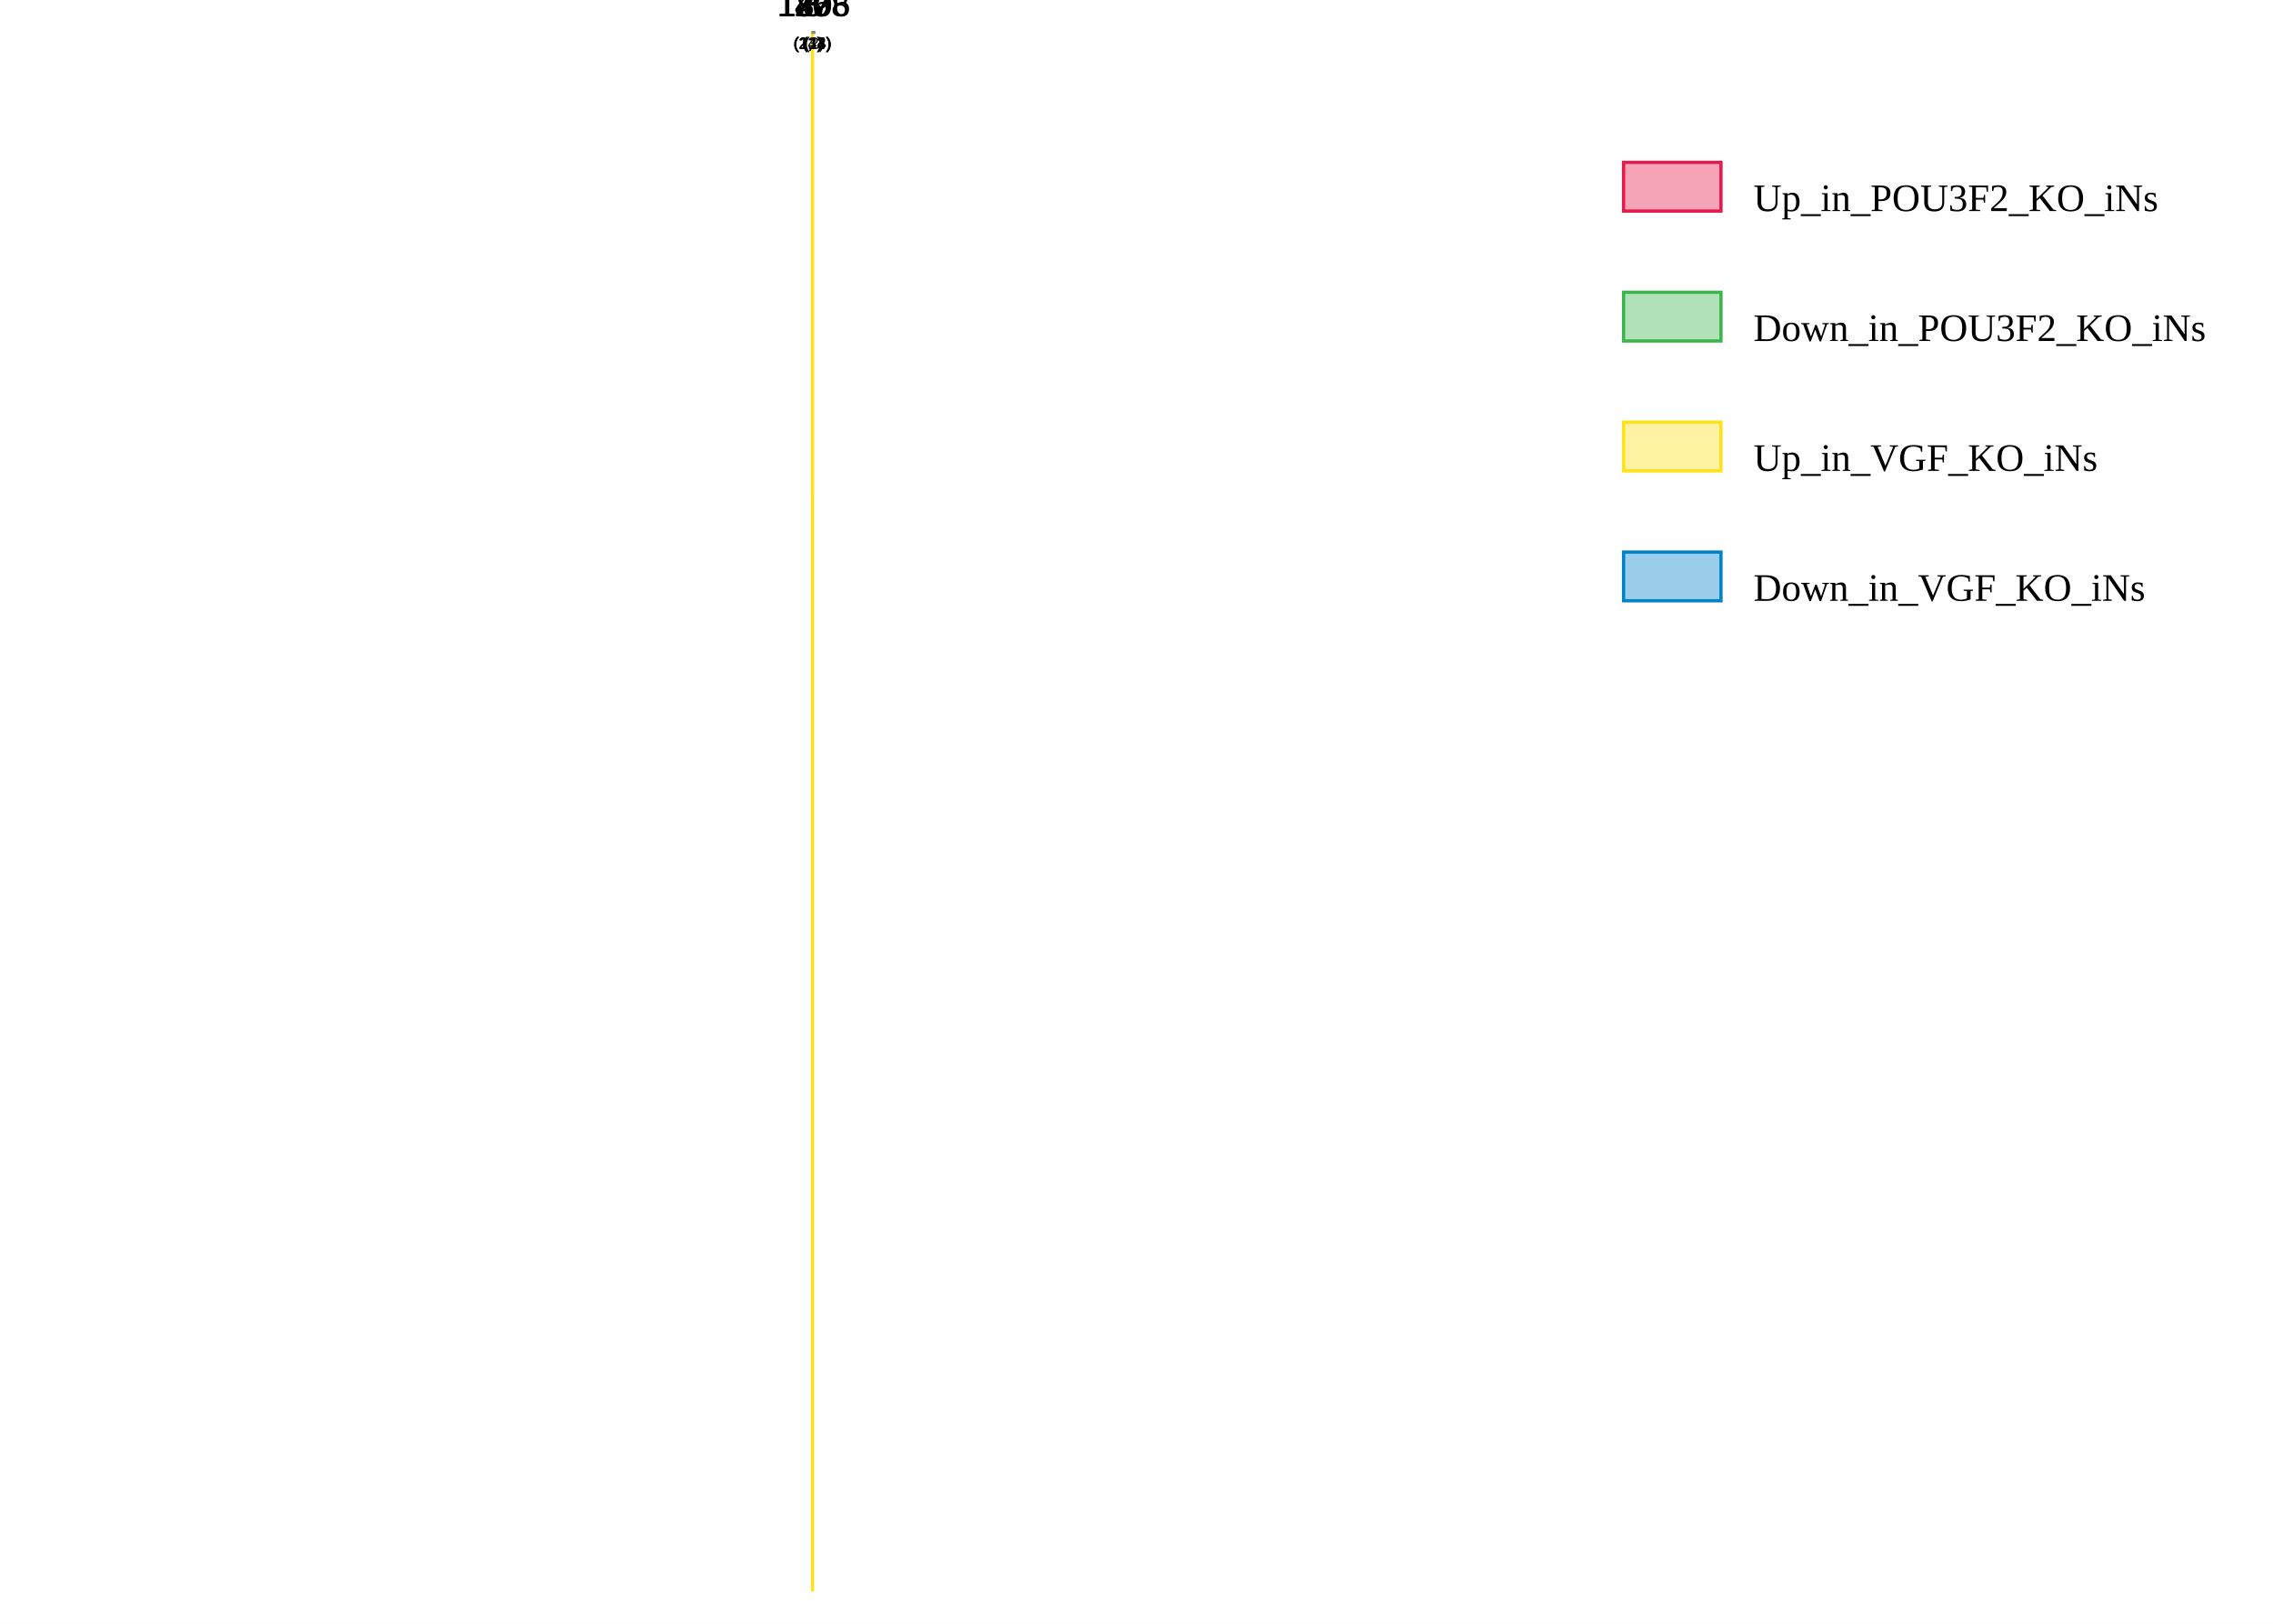
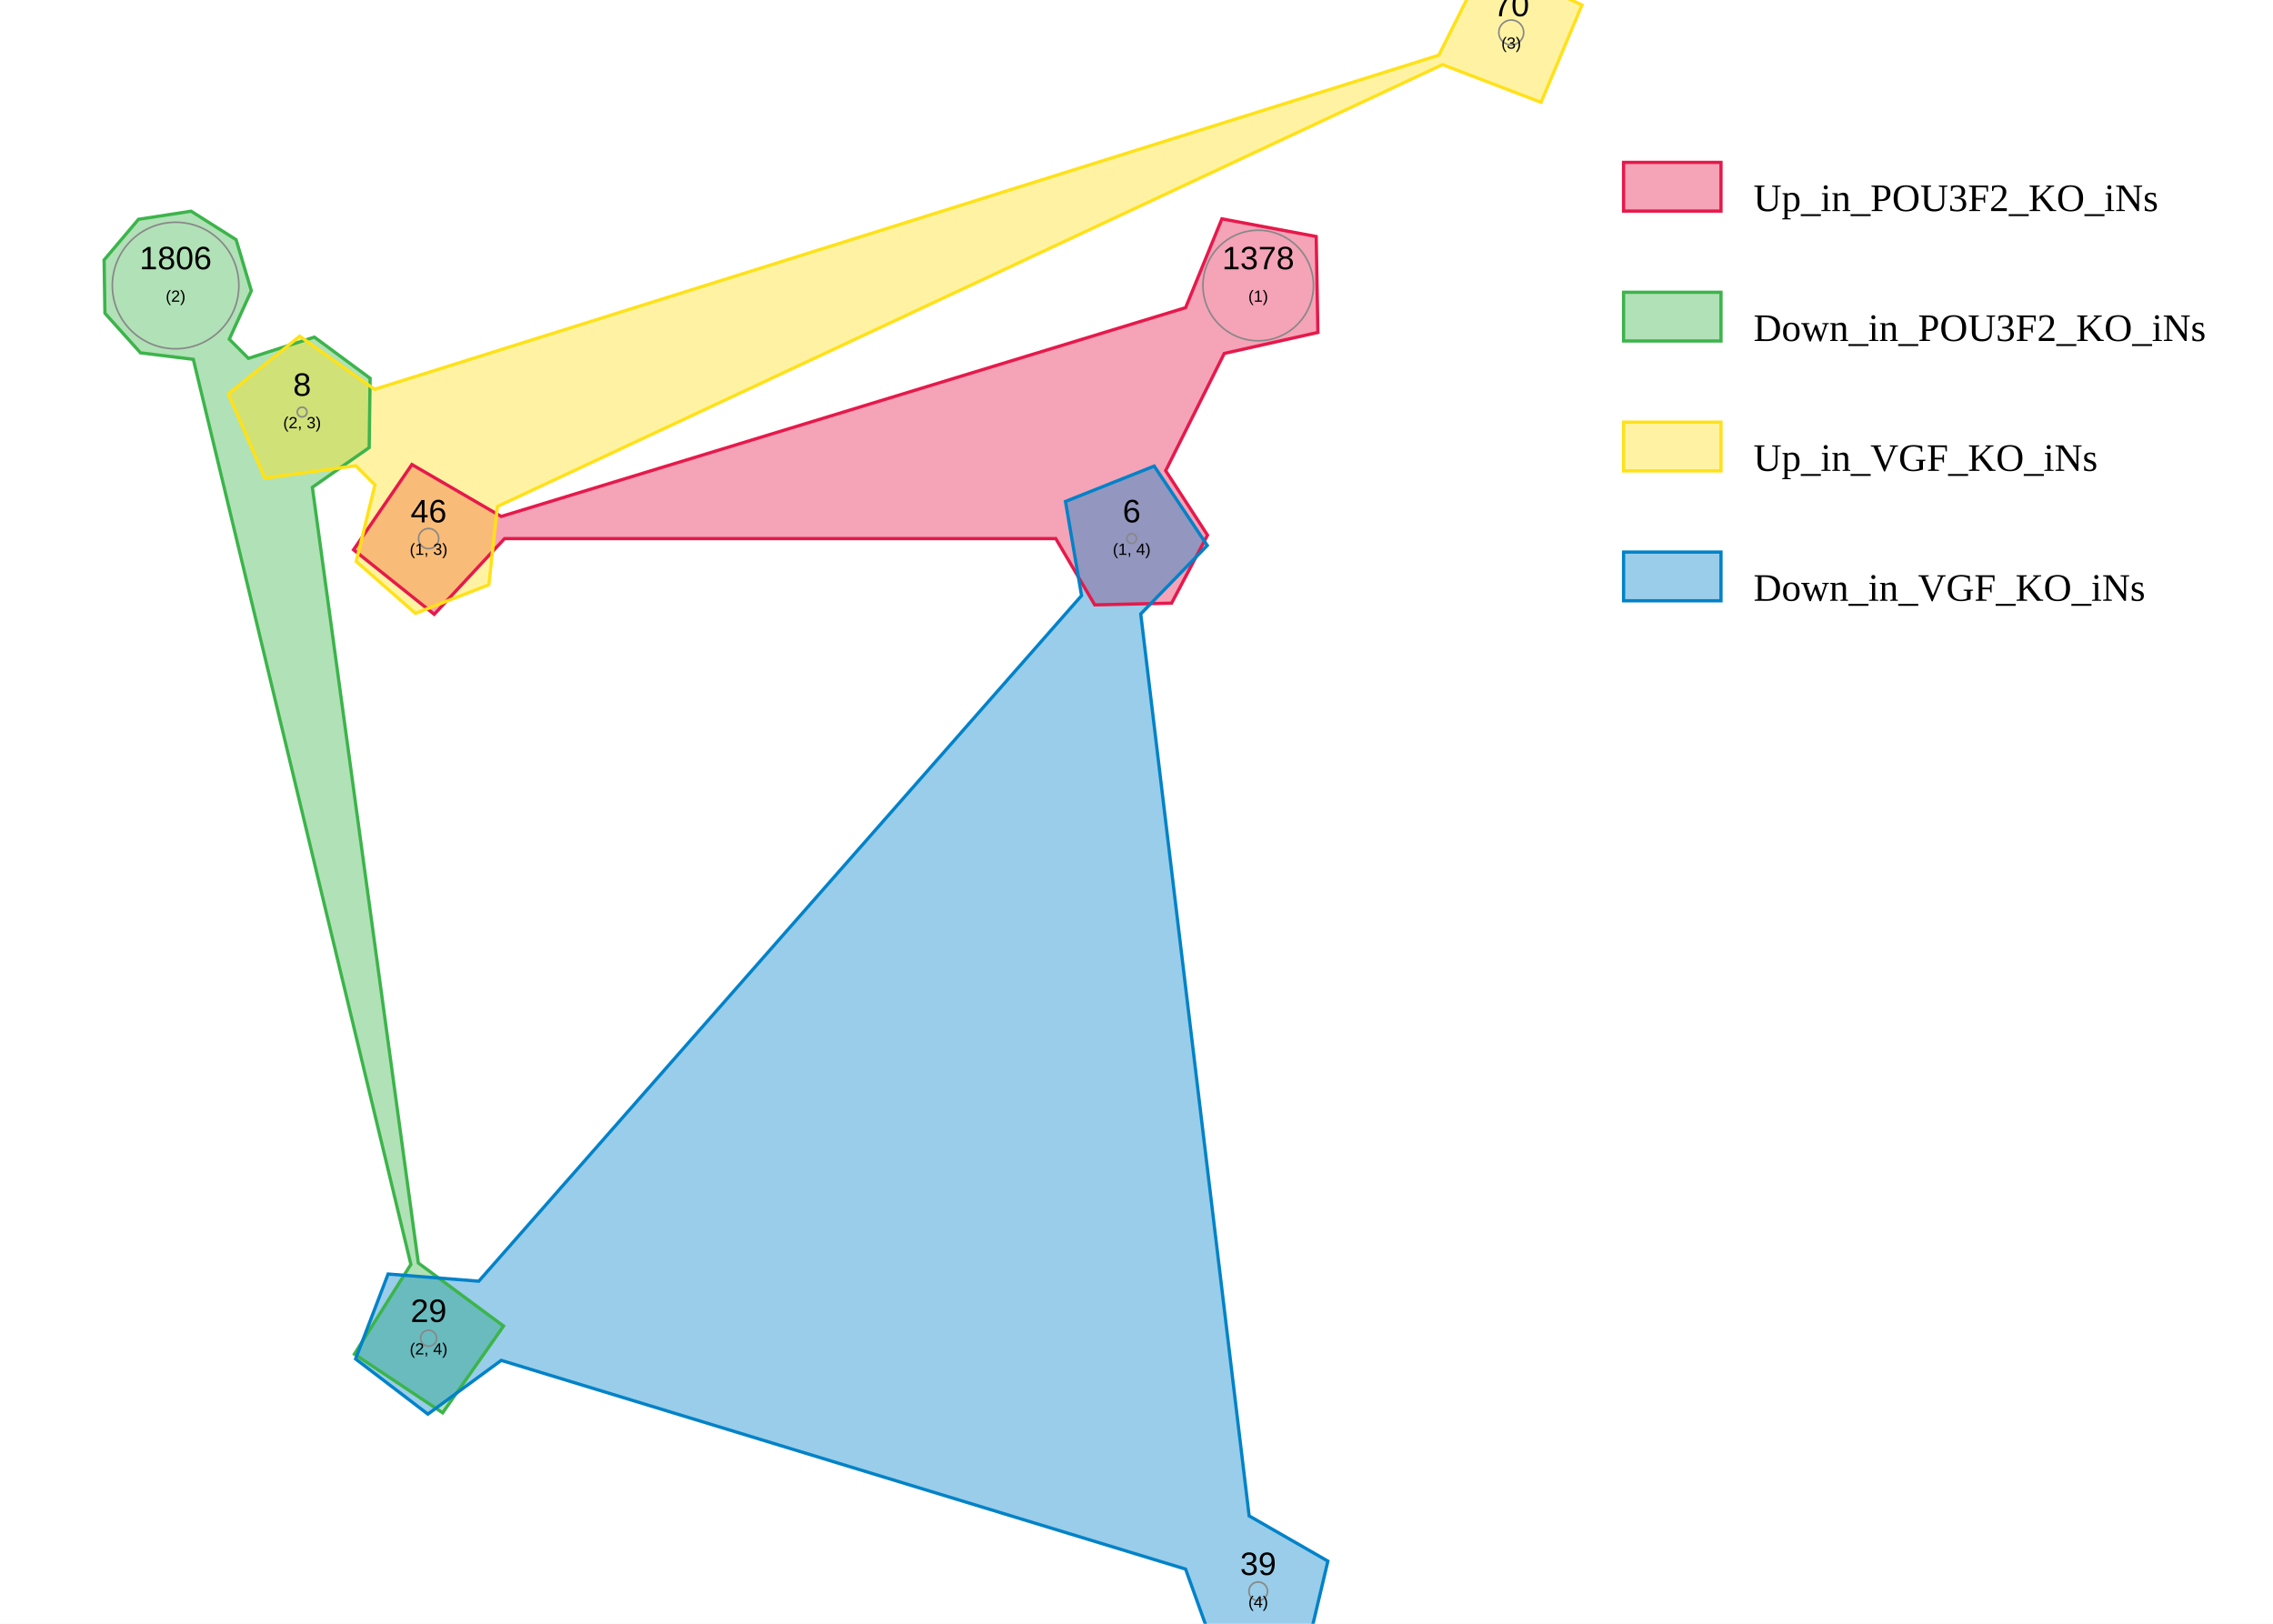
<svg xmlns="http://www.w3.org/2000/svg" xmlns:xlink="http://www.w3.org/1999/xlink" width="700" height="500">
  <defs>
    <style type="text/css">
  .borderLine {
	   stroke: none;
	   fill-opacity: 0.4;
  }
  .outLine {
	   stroke-width: 1;
	   fill: none;
  }
  .circle {
	   stroke: #888888;
	   stroke-width: 0.5;
	   fill: none;
    pointer-events: all;
  }
  .spcircle {
	   stroke: #FF2222;
	   stroke-width: 1;
	   fill: none;
    pointer-events: all;
  }
  .tLabel {
	   font-family: Arial;
    pointer-events: none;
	   font-size: 14px;
	   text-anchor: middle;
	   alignment-baseline: central;
  }
  .nLabel {
	   font-family: Arial;
    pointer-events: none;
	   font-size: 10px;
	   text-anchor: middle;
	   alignment-baseline: central;
  }
  .belong {
	   font-family: Arial;
    pointer-events: none;
	   font-size: 5px;
	   text-anchor: middle;
	   alignment-baseline: central;
  }
  .p0{
    stroke: none;
    fill: #e6194b;
  }
  .q0{
    fill: none;
    stroke: #e6194b;
  }
  .p1{
    stroke: none;
    fill: #3cb44b;
  }
  .q1{
    fill: none;
    stroke: #3cb44b;
  }
  .p2{
    stroke: none;
    fill: #ffe119;
  }
  .q2{
    fill: none;
    stroke: #ffe119;
  }
  .p3{
    stroke: none;
    fill: #0082c8;
  }
  .q3{
    fill: none;
    stroke: #0082c8;
  }

</style>
    <symbol id="bl0">
-       <path d="M 250.40 10.00 L 250.39 10.00 L 250.38 10.00 L 250.37 10.00 L 250.37 10.00 L 250.36 10.00 L 250.35 10.00 L 250.35 10.00 L 250.34 10.00 L 250.33 10.00 L 250.33 10.00 L 250.32 10.00 L 250.32 10.00 L 250.31 10.00 L 250.31 10.00 L 250.31 10.00 L 250.31 10.00 L 250.30 10.00 L 250.30 10.00 L 250.30 10.00 L 250.29 10.00 L 250.29 10.00 L 250.29 10.00 L 250.28 10.00 L 250.28 10.00 L 250.28 10.00 L 250.28 10.00 L 250.27 10.00 L 250.27 10.00 L 250.27 10.00 L 250.27 10.00 L 250.26 10.00 L 250.26 10.00 L 250.26 10.00 L 250.25 10.00 L 250.25 10.00 L 250.25 10.00 L 250.25 10.00 L 250.24 10.00 L 250.24 10.00 L 250.24 10.00 L 250.24 10.00 L 250.24 10.00 L 250.23 10.00 L 250.23 10.00 L 250.23 10.00 L 250.23 10.00 L 250.23 10.00 L 250.22 10.00 L 250.22 10.00 L 250.22 10.00 L 250.22 10.00 L 250.22 10.00 L 250.22 10.00 L 250.22 10.00 L 250.22 10.00 L 250.22 10.00 L 250.22 10.00 L 250.22 10.00 L 250.22 10.00 L 250.22 10.00 L 250.22 10.00 L 250.22 10.00 L 250.22 10.00 L 250.22 10.00 L 250.22 10.00 L 250.22 10.00 L 250.22 10.00 L 250.22 10.00 L 250.22 10.00 L 250.23 10.00 L 250.23 10.00 L 250.23 10.00 L 250.23 10.00 L 250.23 10.00 L 250.23 10.00 L 250.23 10.00 L 250.23 10.00 L 250.23 10.00 L 250.23 10.00 L 250.24 10.00 L 250.24 10.00 L 250.24 10.00 L 250.25 10.00 L 250.26 10.00 L 250.26 10.00 L 250.27 10.00 L 250.28 10.00 L 250.28 10.00 L 250.29 10.00 L 250.29 10.00 L 250.30 10.00 L 250.31 10.00 L 250.31 10.00 L 250.32 10.00 L 250.33 10.00 L 250.33 10.00 L 250.34 10.00 L 250.35 10.00 L 250.35 10.00 L 250.36 10.00 L 250.36 10.00 L 250.37 10.00 L 250.38 10.00 L 250.38 10.00 L 250.39 10.00 L 250.40 10.00 L 250.40 10.00 L 250.41 10.00 L 250.42 10.00 L 250.42 10.00 L 250.43 10.00 L 250.43 10.00 L 250.44 10.00 L 250.45 10.00 L 250.45 10.00 L 250.46 10.00 L 250.46 10.00 L 250.47 10.00 L 250.48 10.00 L 250.48 10.00 L 250.49 10.00 L 250.49 10.00 L 250.50 10.00 L 250.50 10.00 L 250.51 10.00 L 250.51 10.00 L 250.52 10.00 L 250.52 10.00 L 250.53 10.00 L 250.53 10.00 L 250.54 10.00 L 250.54 10.00 L 250.54 10.00 L 250.55 10.00 L 250.55 10.00 L 250.55 10.00 L 250.56 10.00 L 250.56 10.00 L 250.56 10.00 L 250.57 10.00 L 250.57 10.00 L 250.57 10.00 L 250.57 10.00 L 250.57 10.00 L 250.57 10.00 L 250.58 10.00 L 250.58 10.00 L 250.58 10.00 L 250.58 10.00 L 250.58 10.00 L 250.58 10.00 L 250.58 10.00 L 250.58 10.00 L 250.58 10.00 L 250.58 10.00 L 250.57 10.00 L 250.57 10.00 L 250.57 10.00 L 250.57 10.00 L 250.57 10.00 L 250.56 10.00 L 250.56 10.00 L 250.56 10.00 L 250.56 10.00 L 250.55 10.00 L 250.55 10.00 L 250.55 10.00 L 250.54 10.00 L 250.54 10.00 L 250.53 10.00 L 250.53 10.00 L 250.53 10.00 L 250.52 10.00 L 250.52 10.00 L 250.51 10.00 L 250.51 10.00 L 250.50 10.00 L 250.49 10.00 L 250.49 10.00 L 250.48 10.00 L 250.48 10.00 L 250.47 10.00 L 250.46 10.00 L 250.46 10.00 L 250.45 10.00 L 250.44 10.00 L 250.43 10.00 L 250.42 10.00 L 250.41 10.00 Z" />
+       <path d="M 154.36 159.03 L 126.85 143.04 L 108.88 169.29 L 133.73 189.16 L 155.38 165.85 L 325.14 165.85 L 337.14 186.26 L 360.81 185.73 L 371.87 164.79 L 358.98 144.94 L 377.03 108.83 L 405.86 102.37 L 405.34 72.83 L 376.30 67.39 L 365.12 94.74 Z" />
    </symbol>
    <symbol id="bl1">
-       <path d="M 250.11 10.00 L 250.11 10.00 L 250.10 10.00 L 250.10 10.00 L 250.09 10.00 L 250.09 10.00 L 250.09 10.00 L 250.08 10.00 L 250.08 10.00 L 250.08 10.00 L 250.08 10.00 L 250.07 10.00 L 250.07 10.00 L 250.07 10.00 L 250.07 10.00 L 250.07 10.00 L 250.07 10.00 L 250.08 10.00 L 250.08 10.00 L 250.09 10.00 L 250.09 10.00 L 250.10 10.00 L 250.10 10.00 L 250.11 10.00 L 250.11 10.00 L 250.12 10.00 L 250.12 10.00 L 250.13 10.00 L 250.13 10.00 L 250.14 10.00 L 250.14 10.00 L 250.15 10.00 L 250.15 10.00 L 250.16 10.00 L 250.16 10.00 L 250.17 10.00 L 250.17 10.00 L 250.18 10.00 L 250.18 10.00 L 250.19 10.00 L 250.19 10.00 L 250.20 10.00 L 250.20 10.00 L 250.21 10.00 L 250.21 10.00 L 250.22 10.00 L 250.22 10.00 L 250.23 10.00 L 250.23 10.00 L 250.24 10.00 L 250.24 10.00 L 250.25 10.00 L 250.25 10.00 L 250.26 10.00 L 250.26 10.00 L 250.27 10.00 L 250.27 10.00 L 250.28 10.00 L 250.28 10.00 L 250.28 10.00 L 250.29 10.00 L 250.29 10.00 L 250.30 10.00 L 250.30 10.00 L 250.31 10.00 L 250.31 10.00 L 250.32 10.00 L 250.32 10.00 L 250.33 10.00 L 250.33 10.00 L 250.34 10.00 L 250.34 10.00 L 250.35 10.00 L 250.35 10.00 L 250.36 10.00 L 250.36 10.00 L 250.37 10.00 L 250.37 10.00 L 250.38 10.00 L 250.38 10.00 L 250.39 10.00 L 250.39 10.00 L 250.40 10.00 L 250.40 10.00 L 250.41 10.00 L 250.41 10.00 L 250.42 10.00 L 250.42 10.00 L 250.43 10.00 L 250.43 10.00 L 250.44 10.00 L 250.44 10.00 L 250.45 10.00 L 250.45 10.00 L 250.46 10.00 L 250.46 10.00 L 250.47 10.00 L 250.47 10.00 L 250.48 10.00 L 250.48 10.00 L 250.48 10.00 L 250.49 10.00 L 250.49 10.00 L 250.50 10.00 L 250.50 10.00 L 250.51 10.00 L 250.51 10.00 L 250.52 10.00 L 250.52 10.00 L 250.53 10.00 L 250.53 10.00 L 250.54 10.00 L 250.54 10.00 L 250.55 10.00 L 250.55 10.00 L 250.56 10.00 L 250.56 10.00 L 250.57 10.00 L 250.57 10.00 L 250.58 10.00 L 250.58 10.00 L 250.58 10.00 L 250.59 10.00 L 250.59 10.00 L 250.60 10.00 L 250.60 10.00 L 250.61 10.00 L 250.61 10.00 L 250.62 10.00 L 250.62 10.00 L 250.63 10.00 L 250.63 10.00 L 250.64 10.00 L 250.64 10.00 L 250.64 10.00 L 250.65 10.00 L 250.65 10.00 L 250.66 10.00 L 250.66 10.00 L 250.67 10.00 L 250.67 10.00 L 250.68 10.00 L 250.68 10.00 L 250.69 10.00 L 250.69 10.00 L 250.70 10.00 L 250.70 10.00 L 250.71 10.00 L 250.71 10.00 L 250.72 10.00 L 250.72 10.00 L 250.73 10.00 L 250.73 10.00 L 250.74 10.00 L 250.74 10.00 L 250.75 10.00 L 250.75 10.00 L 250.76 10.00 L 250.76 10.00 L 250.77 10.00 L 250.77 10.00 L 250.78 10.00 L 250.78 10.00 L 250.79 10.00 L 250.80 10.00 L 250.80 10.00 L 250.81 10.00 L 250.81 10.00 L 250.82 10.00 L 250.82 10.00 L 250.83 10.00 L 250.83 10.00 L 250.84 10.00 L 250.85 10.00 L 250.85 10.00 L 250.86 10.00 L 250.86 10.00 L 250.87 10.00 L 250.87 10.00 L 250.88 10.00 L 250.88 10.00 L 250.89 10.00 L 250.89 10.00 L 250.90 10.00 L 250.90 10.00 L 250.91 10.00 L 250.91 10.00 L 250.92 10.00 L 250.92 10.00 L 250.93 10.00 L 250.93 10.00 L 250.94 10.00 L 250.94 10.00 L 250.94 10.00 L 250.95 10.00 L 250.95 10.00 L 250.95 10.00 L 250.96 10.00 L 250.96 10.00 L 250.96 10.00 L 250.97 10.00 L 250.97 10.00 L 250.97 10.00 L 250.98 10.00 L 250.98 10.00 L 250.98 10.00 L 250.98 10.00 L 250.98 10.00 L 250.99 10.00 L 250.99 10.00 L 250.99 10.00 L 250.99 10.00 L 250.99 10.00 L 250.99 10.00 L 251.00 10.00 L 251.00 10.00 L 251.00 10.00 L 251.00 10.00 L 251.00 10.00 L 251.00 10.00 L 251.00 10.00 L 251.00 10.00 L 251.00 10.00 L 251.00 10.00 L 251.00 10.00 L 251.00 10.00 L 251.00 10.00 L 251.00 10.00 L 251.00 10.00 L 250.99 10.00 L 250.99 10.00 L 250.99 10.00 L 250.99 10.00 L 250.99 10.00 L 250.98 10.00 L 250.98 10.00 L 250.98 10.00 L 250.97 10.00 L 250.97 10.00 L 250.97 10.00 L 250.96 10.00 L 250.96 10.00 L 250.96 10.00 L 250.95 10.00 L 250.95 10.00 L 250.94 10.00 L 250.94 10.00 L 250.93 10.00 L 250.93 10.00 L 250.93 10.00 L 250.92 10.00 L 250.92 10.00 L 250.91 10.00 L 250.91 10.00 L 250.90 10.00 L 250.90 10.00 L 250.89 10.00 L 250.89 10.00 L 250.88 10.00 L 250.88 10.00 L 250.87 10.00 L 250.87 10.00 L 250.86 10.00 L 250.86 10.00 L 250.85 10.00 L 250.85 10.00 L 250.84 10.00 L 250.84 10.00 L 250.83 10.00 L 250.82 10.00 L 250.82 10.00 L 250.81 10.00 L 250.81 10.00 L 250.80 10.00 L 250.80 10.00 L 250.79 10.00 L 250.79 10.00 L 250.78 10.00 L 250.77 10.00 L 250.77 10.00 L 250.76 10.00 L 250.76 10.00 L 250.75 10.00 L 250.75 10.00 L 250.74 10.00 L 250.74 10.00 L 250.73 10.00 L 250.72 10.00 L 250.72 10.00 L 250.71 10.00 L 250.71 10.00 L 250.70 10.00 L 250.70 10.00 L 250.69 10.00 L 250.69 10.00 L 250.68 10.00 L 250.68 10.00 L 250.67 10.00 L 250.67 10.00 L 250.66 10.00 L 250.66 10.00 L 250.65 10.00 L 250.65 10.00 L 250.65 10.00 L 250.64 10.00 L 250.64 10.00 L 250.63 10.00 L 250.63 10.00 L 250.63 10.00 L 250.62 10.00 L 250.62 10.00 L 250.62 10.00 L 250.61 10.00 L 250.61 10.00 L 250.61 10.00 L 250.61 10.00 L 250.60 10.00 L 250.60 10.00 L 250.60 10.00 L 250.60 10.00 L 250.59 10.00 L 250.59 10.00 L 250.59 10.00 L 250.59 10.00 L 250.58 10.00 L 250.58 10.00 L 250.58 10.00 L 250.58 10.00 L 250.57 10.00 L 250.57 10.00 L 250.57 10.00 L 250.56 10.00 L 250.56 10.00 L 250.56 10.00 L 250.56 10.00 L 250.55 10.00 L 250.55 10.00 L 250.55 10.00 L 250.54 10.00 L 250.54 10.00 L 250.54 10.00 L 250.53 10.00 L 250.53 10.00 L 250.53 10.00 L 250.52 10.00 L 250.52 10.00 L 250.52 10.00 L 250.51 10.00 L 250.51 10.00 L 250.50 10.00 L 250.50 10.00 L 250.50 10.00 L 250.49 10.00 L 250.49 10.00 L 250.49 10.00 L 250.48 10.00 L 250.48 10.00 L 250.47 10.00 L 250.47 10.00 L 250.47 10.00 L 250.46 10.00 L 250.46 10.00 L 250.45 10.00 L 250.45 10.00 L 250.45 10.00 L 250.44 10.00 L 250.44 10.00 L 250.43 10.00 L 250.43 10.00 L 250.43 10.00 L 250.42 10.00 L 250.42 10.00 L 250.41 10.00 L 250.41 10.00 L 250.40 10.00 L 250.40 10.00 L 250.40 10.00 L 250.39 10.00 L 250.39 10.00 L 250.38 10.00 L 250.38 10.00 L 250.37 10.00 L 250.37 10.00 L 250.37 10.00 L 250.36 10.00 L 250.36 10.00 L 250.35 10.00 L 250.35 10.00 L 250.35 10.00 L 250.34 10.00 L 250.34 10.00 L 250.33 10.00 L 250.33 10.00 L 250.32 10.00 L 250.32 10.00 L 250.32 10.00 L 250.31 10.00 L 250.31 10.00 L 250.30 10.00 L 250.30 10.00 L 250.30 10.00 L 250.29 10.00 L 250.29 10.00 L 250.28 10.00 L 250.28 10.00 L 250.27 10.00 L 250.27 10.00 L 250.27 10.00 L 250.26 10.00 L 250.26 10.00 L 250.25 10.00 L 250.25 10.00 L 250.25 10.00 L 250.24 10.00 L 250.24 10.00 L 250.23 10.00 L 250.23 10.00 L 250.23 10.00 L 250.22 10.00 L 250.22 10.00 L 250.21 10.00 L 250.21 10.00 L 250.21 10.00 L 250.20 10.00 L 250.20 10.00 L 250.19 10.00 L 250.19 10.00 L 250.19 10.00 L 250.18 10.00 L 250.18 10.00 L 250.17 10.00 L 250.17 10.00 L 250.16 10.00 L 250.16 10.00 L 250.16 10.00 L 250.15 10.00 L 250.15 10.00 L 250.14 10.00 L 250.14 10.00 L 250.13 10.00 L 250.13 10.00 L 250.13 10.00 L 250.12 10.00 L 250.12 10.00 Z" />
+       <path d="M 70.61 104.45 L 70.61 104.45 L 77.40 89.53 L 72.71 73.81 L 72.71 73.81 L 72.71 73.81 L 58.86 65.04 L 42.65 67.53 L 42.65 67.53 L 42.65 67.53 L 32.06 80.05 L 32.31 96.45 L 32.31 96.45 L 32.31 96.45 L 43.26 108.65 L 59.54 110.65 L 59.54 110.65 L 126.53 389.35 L 109.14 416.97 L 136.32 435.05 L 155.07 408.33 L 128.83 388.92 L 96.20 150.05 L 113.69 137.83 L 113.98 116.49 L 96.82 103.81 L 76.51 110.35 Z" />
    </symbol>
    <symbol id="bl2">
-       <path d="M 250.09 10.00 L 250.09 10.00 L 250.10 10.00 L 250.11 10.00 L 250.11 10.00 L 250.12 10.00 L 250.12 10.00 L 250.13 10.00 L 250.13 10.00 L 250.14 10.00 L 250.14 10.00 L 250.15 10.00 L 250.15 10.00 L 250.16 10.00 L 250.16 10.00 L 250.17 10.00 L 250.17 10.00 L 250.18 10.00 L 250.18 10.00 L 250.19 10.00 L 250.19 10.00 L 250.20 10.00 L 250.20 10.00 L 250.21 10.00 L 250.21 10.00 L 250.22 10.00 L 250.23 10.00 L 250.23 10.00 L 250.24 10.00 L 250.24 10.00 L 250.25 10.00 L 250.25 10.00 L 250.26 10.00 L 250.27 10.00 L 250.28 10.00 L 250.28 10.00 L 250.29 10.00 L 250.29 10.00 L 250.21 10.00 L 250.21 490.00 L 250.22 10.00 L 250.22 10.00 L 250.23 10.00 L 250.23 10.00 L 250.23 10.00 L 250.23 10.00 L 250.23 10.00 L 250.23 10.00 L 250.23 10.00 L 250.23 10.00 L 250.23 10.00 L 250.22 10.00 L 250.22 10.00 L 250.22 10.00 L 250.22 10.00 L 250.21 10.00 L 250.21 10.00 L 250.21 10.00 L 250.21 10.00 L 250.21 10.00 L 250.20 10.00 L 250.20 10.00 L 250.20 10.00 L 250.20 10.00 L 250.19 10.00 L 250.19 10.00 L 250.19 10.00 L 250.19 10.00 L 250.19 10.00 L 250.18 10.00 L 250.18 10.00 L 250.18 10.00 L 250.18 10.00 L 250.17 10.00 L 250.17 10.00 L 250.17 10.00 L 250.17 10.00 L 250.17 10.00 L 250.16 10.00 L 250.16 10.00 L 250.16 10.00 L 250.16 10.00 L 250.16 10.00 L 250.15 10.00 L 250.15 10.00 L 250.15 10.00 L 250.15 10.00 L 250.15 10.00 L 250.14 10.00 L 250.14 10.00 L 250.14 10.00 L 250.14 10.00 L 250.14 10.00 L 250.14 10.00 L 250.13 10.00 L 250.13 10.00 L 250.13 10.00 L 250.13 10.00 L 250.13 10.00 L 250.13 10.00 L 250.12 10.00 L 250.12 10.00 L 250.12 10.00 L 250.12 10.00 L 250.12 10.00 L 250.11 10.00 L 250.11 10.00 L 250.11 10.00 L 250.11 10.00 L 250.11 10.00 L 250.11 10.00 L 250.10 10.00 L 250.10 10.00 L 250.10 10.00 L 250.10 10.00 L 250.10 10.00 L 250.10 10.00 L 250.10 10.00 L 250.09 10.00 L 250.09 10.00 L 250.09 10.00 L 250.08 10.00 L 250.08 10.00 L 250.07 10.00 L 250.07 10.00 L 250.07 10.00 L 250.06 10.00 L 250.06 10.00 L 250.06 10.00 L 250.06 10.00 L 250.05 10.00 L 250.05 10.00 L 250.05 10.00 L 250.05 10.00 L 250.04 10.00 L 250.04 10.00 L 250.04 10.00 L 250.04 10.00 L 250.03 10.00 L 250.03 10.00 L 250.03 10.00 L 250.03 10.00 L 250.03 10.00 L 250.02 10.00 L 250.02 10.00 L 250.02 10.00 L 250.02 10.00 L 250.02 10.00 L 250.02 10.00 L 250.01 10.00 L 250.01 10.00 L 250.01 10.00 L 250.01 10.00 L 250.01 10.00 L 250.01 10.00 L 250.01 10.00 L 250.01 10.00 L 250.00 10.00 L 250.00 10.00 L 250.00 10.00 L 250.00 10.00 L 250.00 10.00 L 250.00 10.00 L 250.00 10.00 L 250.00 10.00 L 250.00 10.00 L 250.00 10.00 L 250.00 10.00 L 250.00 10.00 L 250.00 10.00 L 250.00 10.00 L 250.00 10.00 L 250.00 10.00 L 250.00 10.00 L 250.00 10.00 L 250.00 10.00 L 250.01 10.00 L 250.01 10.00 L 250.01 10.00 L 250.01 10.00 L 250.01 10.00 L 250.01 10.00 L 250.02 10.00 L 250.02 10.00 L 250.02 10.00 L 250.02 10.00 L 250.02 10.00 L 250.03 10.00 L 250.03 10.00 L 250.03 10.00 L 250.04 10.00 L 250.04 10.00 L 250.04 10.00 L 250.05 10.00 L 250.05 10.00 L 250.06 10.00 L 250.07 10.00 L 250.07 10.00 L 250.08 10.00 Z" />
+       <path d="M 115.34 119.88 L 92.29 103.52 L 70.33 121.31 L 81.56 147.25 L 109.57 143.41 L 115.47 149.32 L 109.71 172.88 L 127.95 188.87 L 150.55 180.06 L 153.18 155.95 L 444.23 19.90 L 474.59 31.50 L 487.19 1.53 L 457.67 -12.06 L 443.10 17.00 Z" />
    </symbol>
    <symbol id="bl3">
-       <path d="M 250.14 10.00 L 250.14 10.00 L 250.14 10.00 L 250.14 10.00 L 250.14 10.00 L 250.14 10.00 L 250.14 10.00 L 250.14 10.00 L 250.14 10.00 L 250.14 10.00 L 250.14 10.00 L 250.14 10.00 L 250.14 10.00 L 250.14 10.00 L 250.14 10.00 L 250.14 10.00 L 250.14 10.00 L 250.14 10.00 L 250.14 10.00 L 250.14 10.00 L 250.14 10.00 L 250.15 10.00 L 250.15 10.00 L 250.16 10.00 L 250.16 10.00 L 250.17 10.00 L 250.17 10.00 L 250.18 10.00 L 250.18 10.00 L 250.19 10.00 L 250.19 10.00 L 250.20 10.00 L 250.21 10.00 L 250.21 10.00 L 250.22 10.00 L 250.22 10.00 L 250.23 10.00 L 250.23 10.00 L 250.24 10.00 L 250.25 10.00 L 250.25 10.00 L 250.26 10.00 L 250.26 10.00 L 250.27 10.00 L 250.27 10.00 L 250.28 10.00 L 250.29 10.00 L 250.29 10.00 L 250.30 10.00 L 250.30 10.00 L 250.31 10.00 L 250.32 10.00 L 250.32 10.00 L 250.33 10.00 L 250.33 10.00 L 250.34 10.00 L 250.34 10.00 L 250.34 10.00 L 250.33 10.00 L 250.33 10.00 L 250.33 10.00 L 250.32 10.00 L 250.32 10.00 L 250.32 10.00 L 250.31 10.00 L 250.31 10.00 L 250.31 10.00 L 250.30 10.00 L 250.30 10.00 L 250.30 10.00 L 250.29 10.00 L 250.29 10.00 L 250.29 10.00 L 250.28 10.00 L 250.28 10.00 L 250.28 10.00 L 250.27 10.00 L 250.27 10.00 L 250.27 10.00 L 250.26 10.00 L 250.26 10.00 L 250.26 10.00 L 250.25 10.00 L 250.25 10.00 L 250.25 10.00 L 250.24 10.00 L 250.24 10.00 L 250.24 10.00 L 250.24 10.00 L 250.23 10.00 L 250.23 10.00 L 250.23 10.00 L 250.22 10.00 L 250.22 10.00 L 250.22 10.00 L 250.22 10.00 L 250.21 10.00 L 250.21 10.00 L 250.21 10.00 L 250.20 10.00 L 250.20 10.00 L 250.20 10.00 L 250.20 10.00 L 250.19 10.00 L 250.19 10.00 L 250.19 10.00 L 250.18 10.00 L 250.18 10.00 L 250.17 10.00 L 250.16 10.00 L 250.16 10.00 L 250.15 10.00 L 250.15 10.00 L 250.14 10.00 L 250.14 10.00 L 250.14 10.00 L 250.14 10.00 Z" />
+       <path d="M 147.44 394.52 L 119.52 392.31 L 109.51 418.46 L 131.77 435.45 L 154.36 418.90 L 365.12 483.18 L 374.58 509.49 L 402.49 507.92 L 408.94 480.72 L 384.69 466.79 L 351.31 189.05 L 371.80 167.96 L 355.45 143.52 L 328.13 154.41 L 333.08 183.40 Z" />
    </symbol>
  </defs>
  <rect width="700" height="500" style="fill:#fff;stroke-width:0" />
  <use class="p0 borderLine" xlink:href="#bl0" />
  <use class="p1 borderLine" xlink:href="#bl1" />
  <use class="p2 borderLine" xlink:href="#bl2" />
  <use class="p3 borderLine" xlink:href="#bl3" />
  <use class="q0 outLine" xlink:href="#bl0" />
  <use class="q1 outLine" xlink:href="#bl1" />
  <use class="q2 outLine" xlink:href="#bl2" />
  <use class="q3 outLine" xlink:href="#bl3" />
-   <circle class="circle" cx="250.4" cy="10" r="0.149" />
-   <text class="tLabel" x="250.40" y="-10.00" />
-   <text class="nLabel" x="250.40" y="5.00">1378</text>
-   <text class="belong" x="250.40" y="15.00">(1)</text>
-   <circle class="circle" cx="250.796" cy="10" r="0.17" />
-   <text class="tLabel" x="250.80" y="-10.00" />
-   <text class="nLabel" x="250.80" y="5.00">1806</text>
-   <text class="belong" x="250.80" y="15.00">(2)</text>
-   <circle class="circle" cx="250.081" cy="10" r="0.011" />
-   <text class="tLabel" x="250.08" y="-10.00" />
-   <text class="nLabel" x="250.08" y="5.00">8</text>
-   <text class="belong" x="250.08" y="15.00">(2, 3)</text>
-   <circle class="circle" cx="250.168" cy="10" r="0.022" />
-   <text class="tLabel" x="250.17" y="-10.00" />
-   <text class="nLabel" x="250.17" y="5.00">29</text>
-   <text class="belong" x="250.17" y="15.00">(2, 4)</text>
-   <circle class="circle" cx="250.131" cy="10" r="0.034" />
-   <text class="tLabel" x="250.13" y="-10.00" />
-   <text class="nLabel" x="250.13" y="5.00">70</text>
-   <text class="belong" x="250.13" y="15.00">(3)</text>
-   <circle class="circle" cx="250.263" cy="10" r="0.027" />
-   <text class="tLabel" x="250.26" y="-10.00" />
-   <text class="nLabel" x="250.26" y="5.00">46</text>
-   <text class="belong" x="250.26" y="15.00">(1, 3)</text>
-   <circle class="circle" cx="250.169" cy="10" r="0.025" />
-   <text class="tLabel" x="250.17" y="-10.00" />
-   <text class="nLabel" x="250.17" y="5.00">39</text>
-   <text class="belong" x="250.17" y="15.00">(4)</text>
-   <circle class="circle" cx="250.327" cy="10" r="0.01" />
-   <text class="tLabel" x="250.33" y="-10.00" />
-   <text class="nLabel" x="250.33" y="5.00">6</text>
-   <text class="belong" x="250.33" y="15.00">(1, 4)</text>
+   <circle class="circle" cx="387.482" cy="87.922" r="17.016" />
+   <text class="tLabel" x="387.48" y="67.92" />
+   <text class="nLabel" x="387.48" y="82.92">1378</text>
+   <text class="belong" x="387.48" y="92.92">(1)</text>
+   <circle class="circle" cx="54.076" cy="87.922" r="19.481" />
+   <text class="tLabel" x="54.08" y="67.92" />
+   <text class="nLabel" x="54.08" y="82.92">1806</text>
+   <text class="belong" x="54.08" y="92.92">(2)</text>
+   <circle class="circle" cx="93.037" cy="126.884" r="1.495" />
+   <text class="tLabel" x="93.04" y="106.88" />
+   <text class="nLabel" x="93.04" y="121.88">8</text>
+   <text class="belong" x="93.04" y="131.88">(2, 3)</text>
+   <circle class="circle" cx="131.998" cy="412.077" r="2.469" />
+   <text class="tLabel" x="132.00" y="392.08" />
+   <text class="nLabel" x="132.00" y="407.08">29</text>
+   <text class="belong" x="132.00" y="417.08">(2, 4)</text>
+   <circle class="circle" cx="465.405" cy="10" r="3.835" />
+   <text class="tLabel" x="465.40" y="-10.00" />
+   <text class="nLabel" x="465.40" y="5.00">70</text>
+   <text class="belong" x="465.40" y="15.00">(3)</text>
+   <circle class="circle" cx="131.998" cy="165.845" r="3.109" />
+   <text class="tLabel" x="132.00" y="145.85" />
+   <text class="nLabel" x="132.00" y="160.85">46</text>
+   <text class="belong" x="132.00" y="170.85">(1, 3)</text>
+   <circle class="circle" cx="387.482" cy="490" r="2.863" />
+   <text class="tLabel" x="387.48" y="470.00" />
+   <text class="nLabel" x="387.48" y="485.00">39</text>
+   <text class="belong" x="387.48" y="495.00">(4)</text>
+   <circle class="circle" cx="348.521" cy="165.845" r="1.495" />
+   <text class="tLabel" x="348.52" y="145.85" />
+   <text class="nLabel" x="348.52" y="160.85">6</text>
+   <text class="belong" x="348.52" y="170.85">(1, 4)</text>
  <rect class="p0 borderLine" x="500.00" y="50.00" width="30.00" height="15.00" />
  <rect class="q0" x="500.00" y="50.00" width="30.00" height="15.00" />
  <text class="legend" x="540.00" y="65.00">Up_in_POU3F2_KO_iNs</text>
  <rect class="p1 borderLine" x="500.00" y="90.00" width="30.00" height="15.00" />
  <rect class="q1" x="500.00" y="90.00" width="30.00" height="15.00" />
  <text class="legend" x="540.00" y="105.00">Down_in_POU3F2_KO_iNs</text>
  <rect class="p2 borderLine" x="500.00" y="130.00" width="30.00" height="15.00" />
  <rect class="q2" x="500.00" y="130.00" width="30.00" height="15.00" />
  <text class="legend" x="540.00" y="145.00">Up_in_VGF_KO_iNs</text>
  <rect class="p3 borderLine" x="500.00" y="170.00" width="30.00" height="15.00" />
  <rect class="q3" x="500.00" y="170.00" width="30.00" height="15.00" />
  <text class="legend" x="540.00" y="185.00">Down_in_VGF_KO_iNs</text>
</svg>
